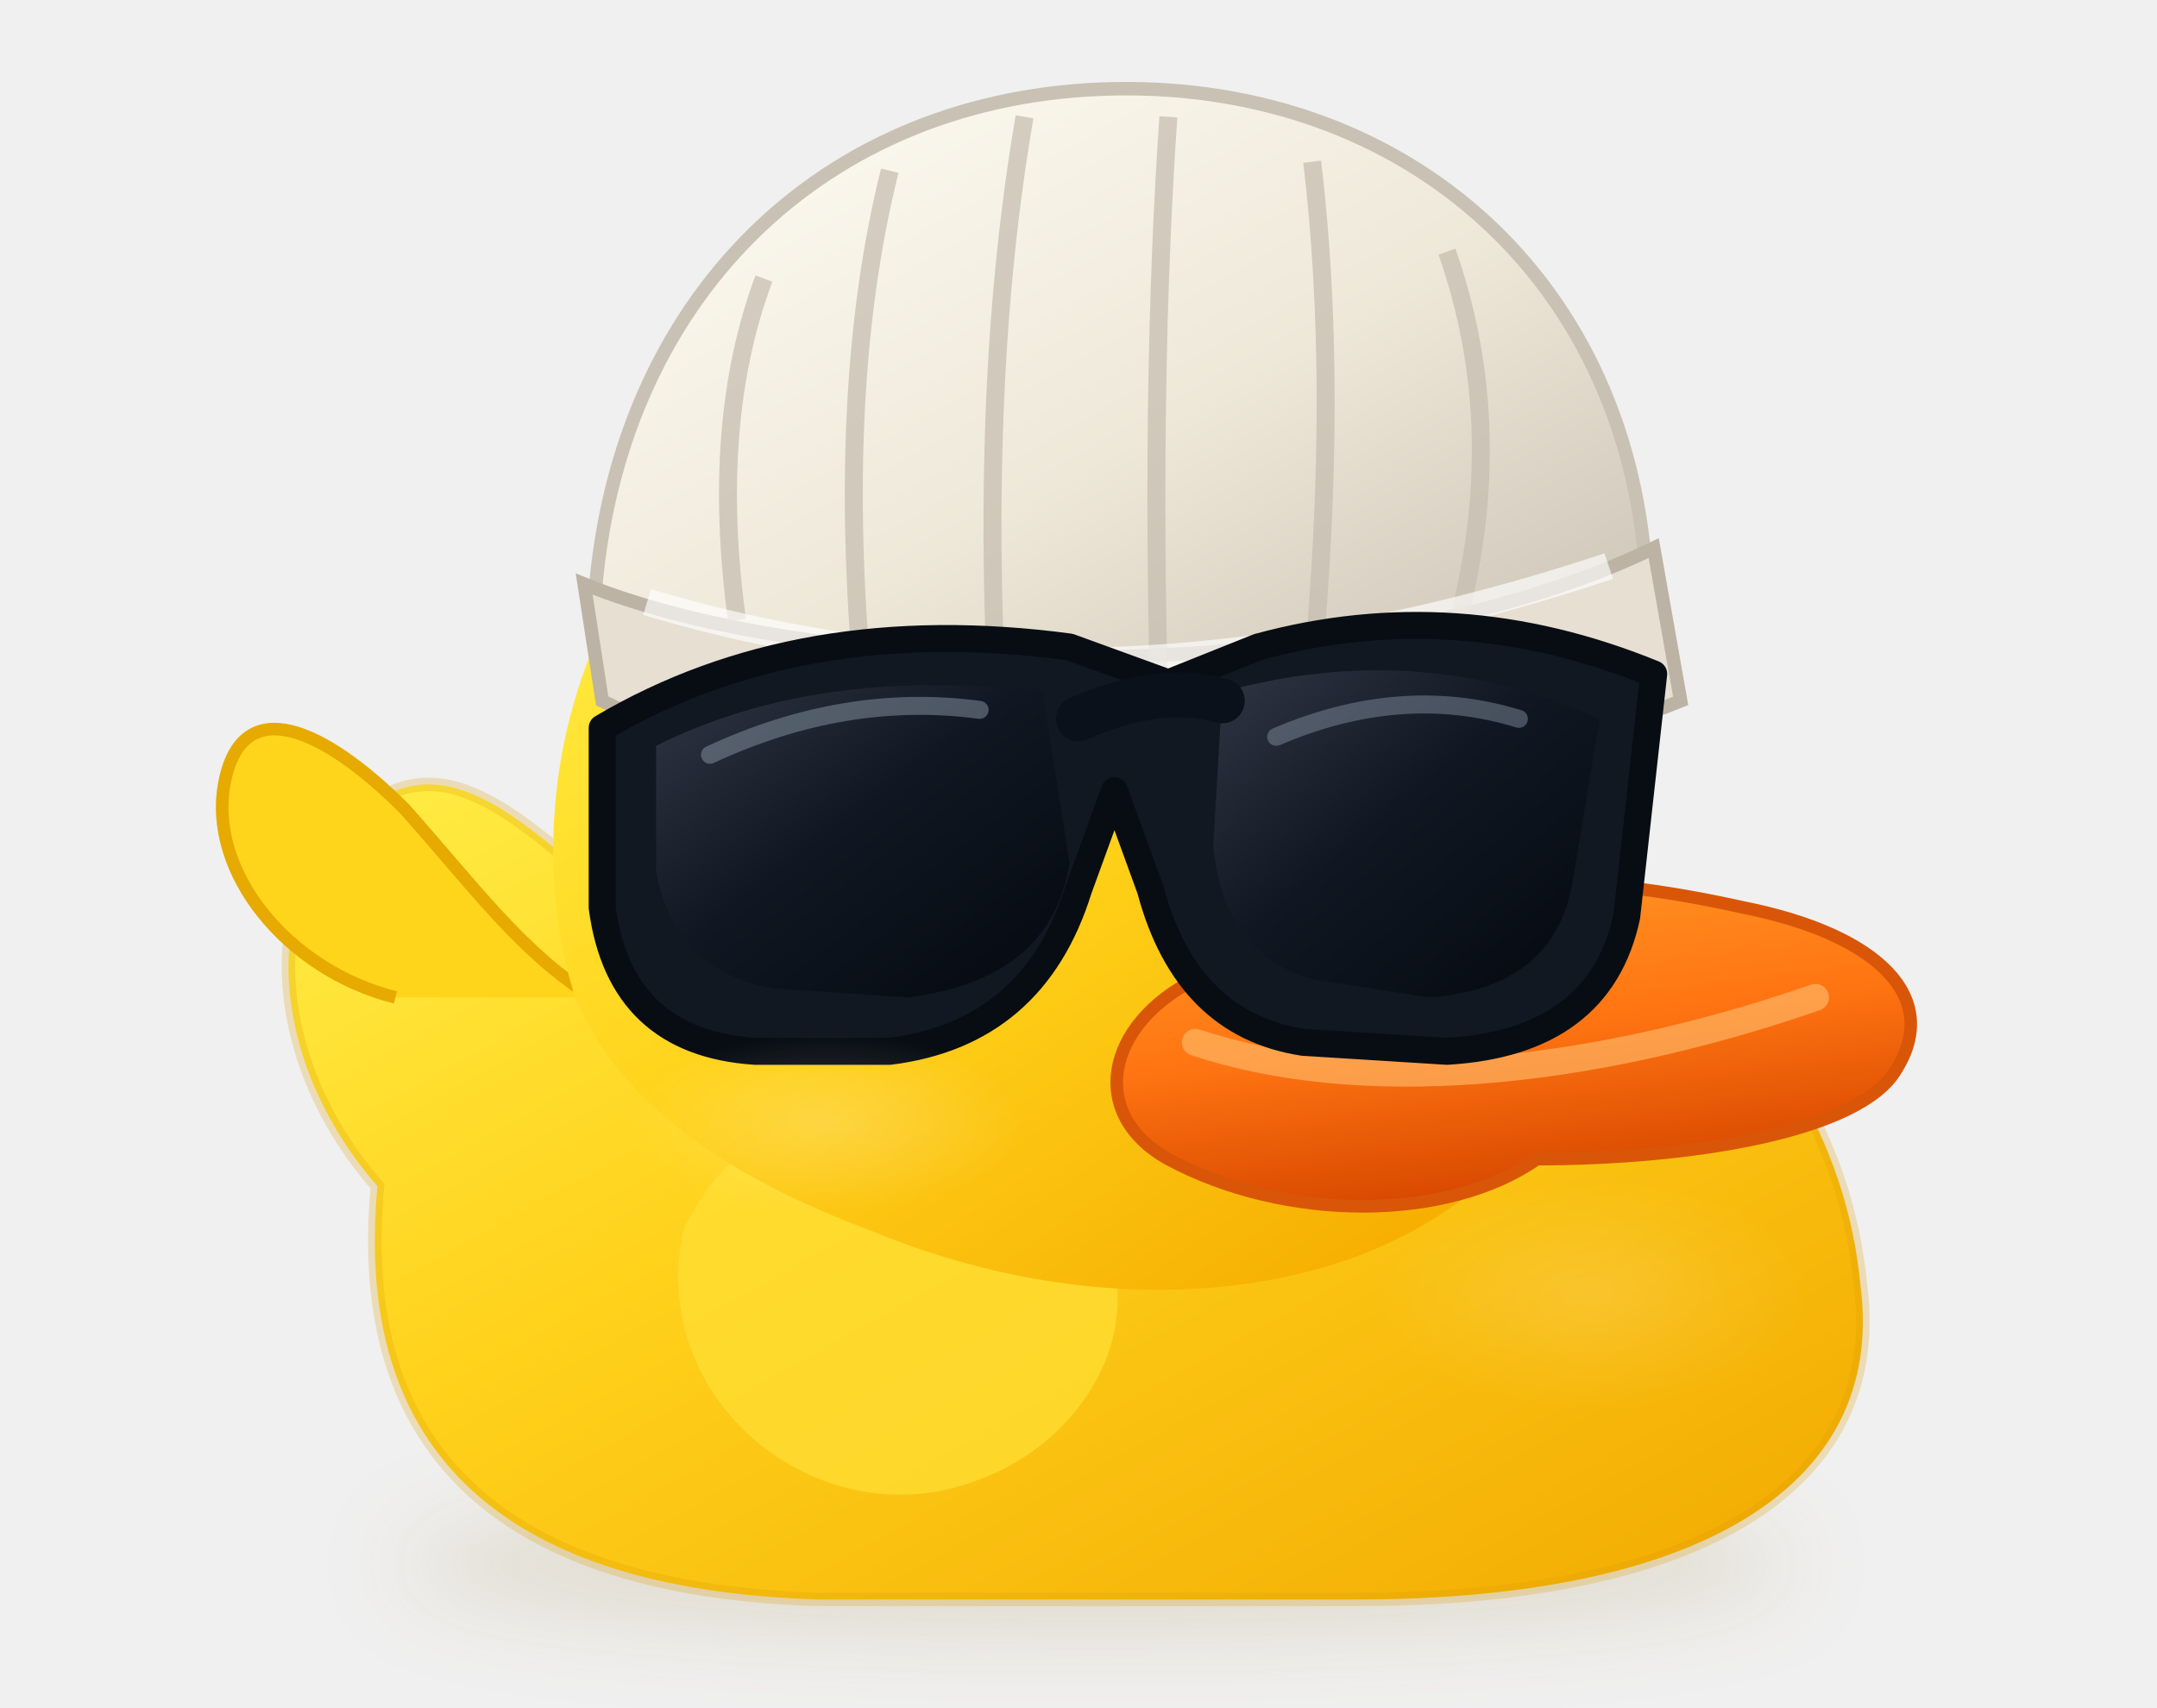
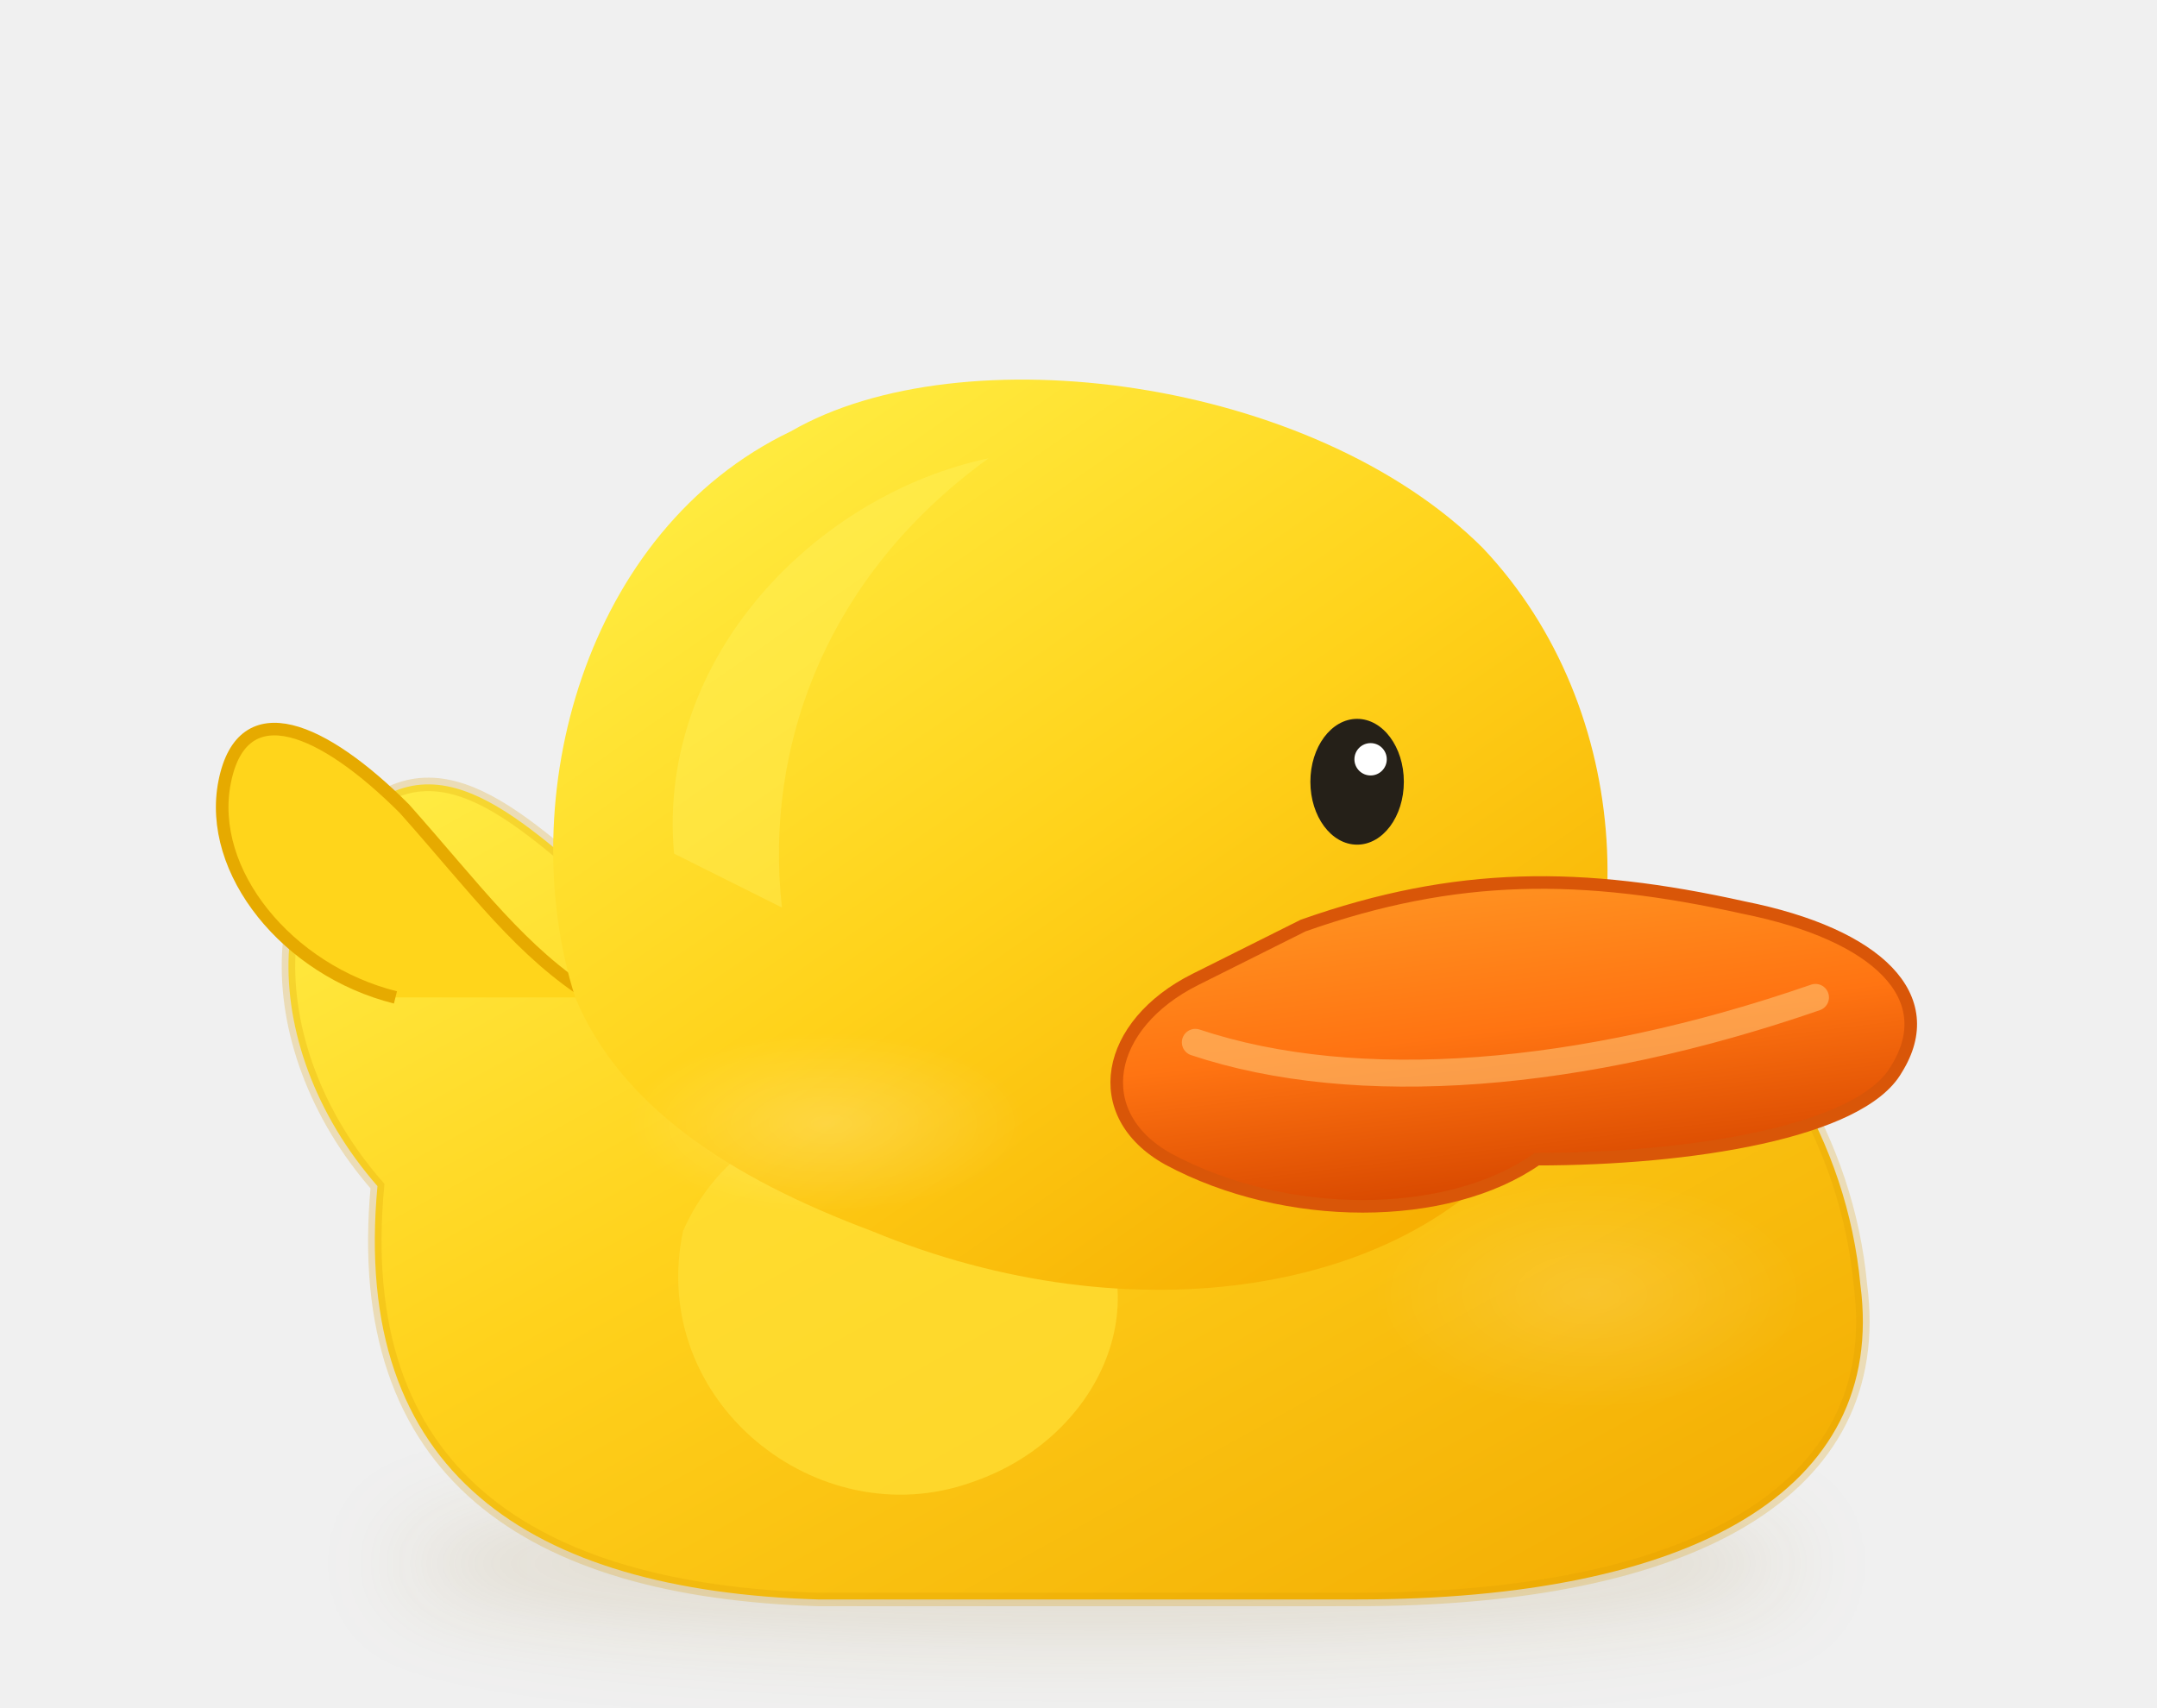
- <svg xmlns="http://www.w3.org/2000/svg" viewBox="0 0 240 190" role="img" aria-label="Жёлтая утка в очках и вязаной шапке">
+ <svg xmlns="http://www.w3.org/2000/svg" viewBox="0 0 240 190" role="img" aria-label="Жёлтая утка">
  <defs>
    <linearGradient id="body" x1="0" y1="0" x2="1" y2="1">
      <stop stop-color="#fff04a" />
      <stop offset=".42" stop-color="#ffd21c" />
      <stop offset="1" stop-color="#f2a900" />
    </linearGradient>
    <linearGradient id="head" x1="0" y1="0" x2=".8" y2="1">
      <stop stop-color="#fff34b" />
      <stop offset=".55" stop-color="#ffd21a" />
      <stop offset="1" stop-color="#f6ad00" />
    </linearGradient>
    <linearGradient id="beak" x1="0" y1="0" x2=".3" y2="1">
      <stop stop-color="#ff9a25" />
      <stop offset=".55" stop-color="#ff7412" />
      <stop offset="1" stop-color="#d94a00" />
    </linearGradient>
-     <linearGradient id="hat" x1="0" y1="0" x2="1" y2="1">
-       <stop stop-color="#fffdf4" />
-       <stop offset=".55" stop-color="#eee8d9" />
-       <stop offset="1" stop-color="#c9c1b3" />
-     </linearGradient>
-     <linearGradient id="lens" x1="0" y1="0" x2="1" y2="1">
-       <stop stop-color="#303744" />
-       <stop offset=".45" stop-color="#101722" />
-       <stop offset="1" stop-color="#05090f" />
-     </linearGradient>
    <radialGradient id="shine">
      <stop stop-color="#fff" stop-opacity=".72" />
      <stop offset="1" stop-color="#fff" stop-opacity="0" />
    </radialGradient>
    <filter id="shadow" x="-30%" y="-30%" width="160%" height="180%">
      <feGaussianBlur stdDeviation="5" />
    </filter>
  </defs>
  <ellipse cx="122" cy="174" rx="78" ry="8" fill="#8d6a13" opacity=".16" filter="url(#shadow)" />
  <path d="M42 132 C28 116 29 94 44 88 C54 84 64 98 74 104 C83 85 105 78 131 82 C172 87 204 111 207 143 C210 166 188 178 151 178 L91 178 C59 177 39 164 42 132Z" fill="url(#body)" stroke="#d99a00" stroke-opacity=".24" stroke-width="1.5" />
  <path d="M44 111 C32 108 23 97 25 87 C27 77 36 81 45 90 C53 99 58 106 66 111" fill="#ffd51b" stroke="#e6aa00" stroke-width="1.4" />
  <path d="M76 137 C83 121 105 118 119 132 C130 143 123 160 108 165 C91 171 72 156 76 137Z" fill="#ffdf35" opacity=".72" />
  <path d="M64 111 C57 89 65 59 88 48 C107 37 146 42 165 61 C182 79 183 108 170 126 C157 144 126 149 97 137 C81 131 69 123 64 111Z" fill="url(#head)" />
  <path d="M75 95 C73 73 91 55 110 51 C92 64 85 83 87 101" fill="#fff66a" opacity=".32" />
+   <ellipse cx="151" cy="87" rx="5.2" ry="7" fill="#252018" />
+   <circle cx="152.5" cy="84.5" r="1.8" fill="#fff" />
  <path d="M145 103 C162 97 176 97 194 101 C209 104 216 111 211 119 C207 126 188 129 171 129 C161 136 143 136 130 129 C121 124 123 114 133 109Z" fill="url(#beak)" stroke="#d95608" stroke-width="1.4" />
  <path d="M133 116 C151 122 176 120 202 111" fill="none" stroke="#ffbf70" stroke-width="3" stroke-linecap="round" opacity=".6" />
-   <path d="M66 70 C67 36 89 12 121 10 C154 8 180 29 183 62 C166 70 146 75 121 76 C99 77 80 75 66 70Z" fill="url(#hat)" stroke="#c9c1b3" stroke-width="1.5" />
-   <path d="M65 65 C92 76 151 77 184 61 L187 78 C155 91 95 92 67 78Z" fill="#e6dfd2" stroke="#bcb3a5" stroke-width="1.5" />
-   <g fill="none" stroke="#c5bdae" stroke-width="2" opacity=".72">
-     <path d="M85 31 Q79 47 82 69" />
-     <path d="M99 19 Q93 43 96 76" />
-     <path d="M114 13 Q109 42 111 79" />
-     <path d="M130 13 Q128 42 129 79" />
-     <path d="M146 18 Q149 43 146 75" />
-     <path d="M161 28 Q168 48 162 70" />
-   </g>
-   <path d="M72 67 Q122 82 179 63" fill="none" stroke="#fff" stroke-width="3" opacity=".65" />
-   <path d="M67 81 Q89 68 119 72 L130 76 L140 72 Q162 66 184 75 L181 102 Q178 116 161 117 L145 116 Q132 114 128 99 L124 88 L120 99 Q115 115 99 117 L84 117 Q69 116 67 101Z" fill="#111821" stroke="#080d13" stroke-width="3" stroke-linejoin="round" />
-   <path d="M73 83 Q91 74 116 77 L119 96 Q117 109 101 111 L86 110 Q75 108 73 97Z" fill="url(#lens)" />
-   <path d="M136 77 Q158 71 178 80 L175 98 Q173 110 159 111 L146 109 Q136 106 135 94Z" fill="url(#lens)" />
-   <path d="M79 84 Q94 77 109 79" fill="none" stroke="#7e8a99" stroke-width="2" opacity=".55" stroke-linecap="round" />
-   <path d="M142 82 Q156 76 169 80" fill="none" stroke="#7e8a99" stroke-width="2" opacity=".5" stroke-linecap="round" />
-   <path d="M120 80 Q129 76 136 78" fill="none" stroke="#0a111a" stroke-width="5" stroke-linecap="round" />
  <ellipse cx="92" cy="125" rx="22" ry="10" fill="url(#shine)" opacity=".26" />
  <ellipse cx="177" cy="144" rx="24" ry="13" fill="url(#shine)" opacity=".18" />
</svg>
